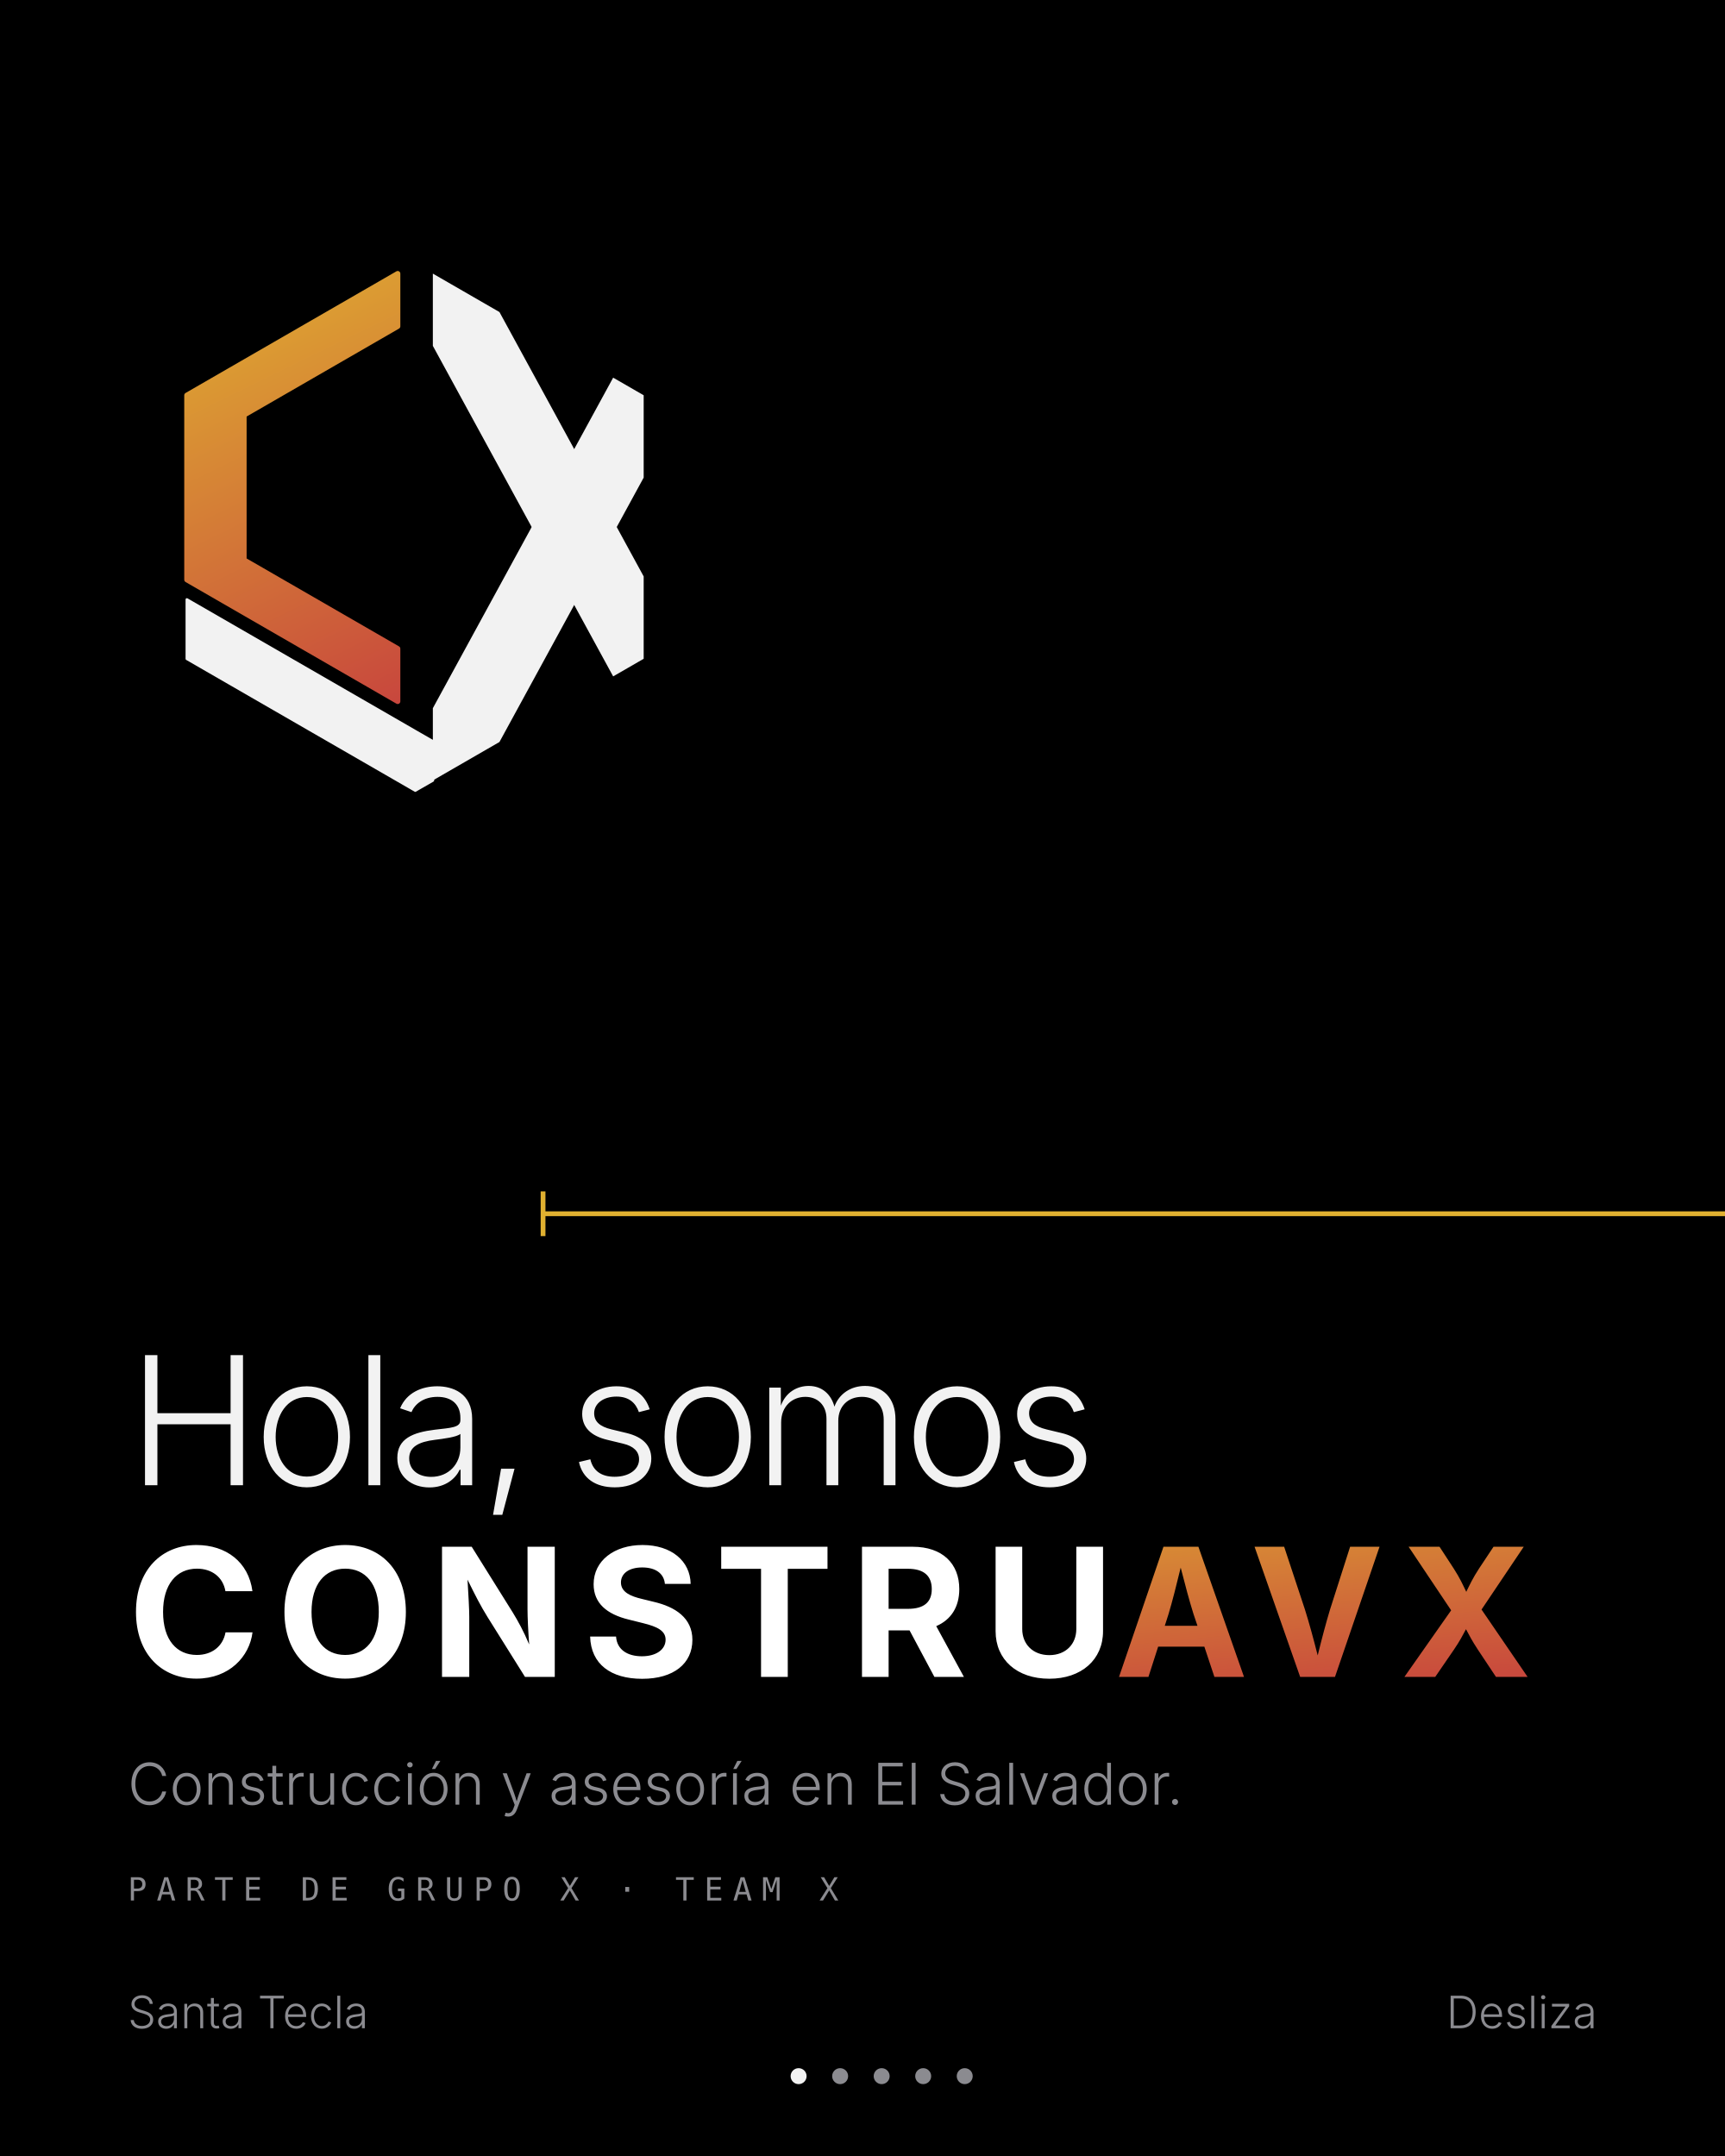
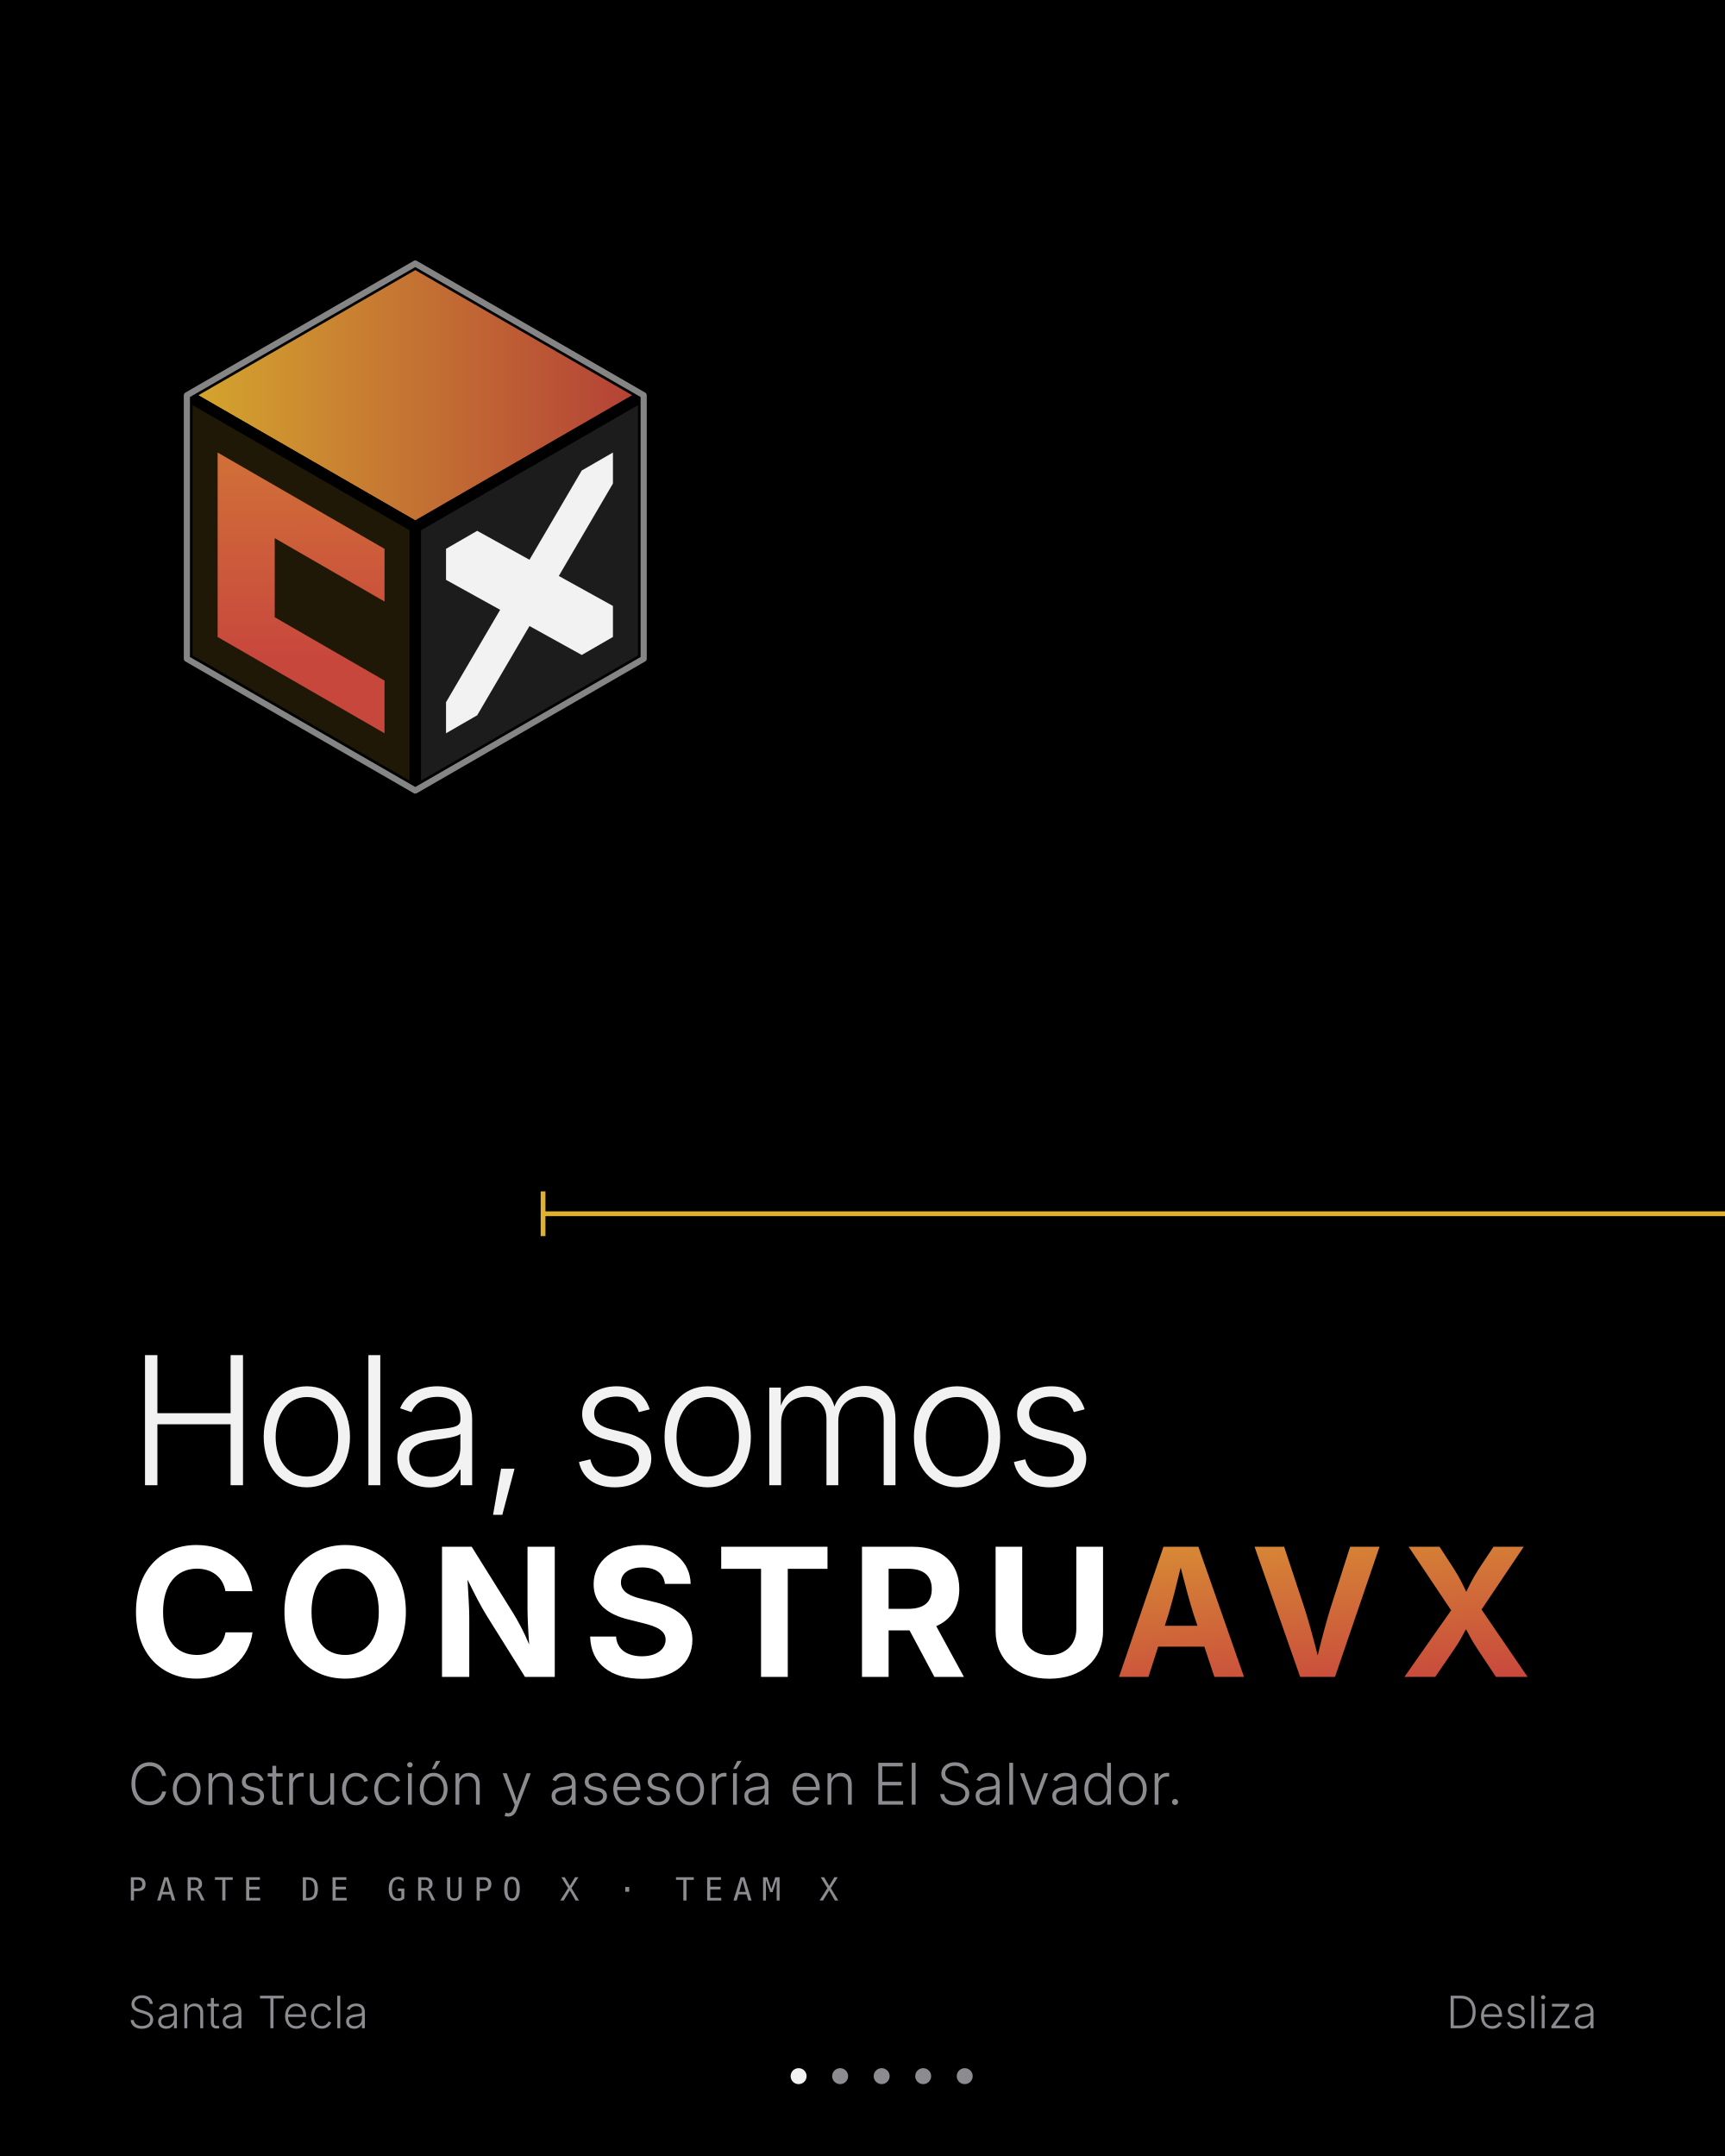
<svg xmlns="http://www.w3.org/2000/svg" viewBox="0 0 1080 1350">
  <rect width="1080" height="1350" fill="#000" />
  <g transform="translate(260.0 330.0) scale(2.750)">
    <defs>
-       <linearGradient id="cgc" gradientUnits="userSpaceOnUse" x1="-52" y1="-58" x2="-4" y2="40">
+       <linearGradient id="cgc" gradientUnits="userSpaceOnUse" x1="-52" y1="-30" x2="0" y2="60">
        <stop offset="0" stop-color="#E0B030" />
        <stop offset="1" stop-color="#C8473D" />
      </linearGradient>
-       <clipPath id="rcl">
-         <polygon points="4,-57.7 52,-30 52,30 4,57.7" />
+       <linearGradient id="tgc" gradientUnits="userSpaceOnUse" x1="-52" y1="-30" x2="52" y2="-30">
+         <stop offset="0" stop-color="#E0B030" stop-opacity=".95" />
+         <stop offset="1" stop-color="#C8473D" stop-opacity=".9" />
+       </linearGradient>
+       <clipPath id="xcl">
+         <rect x="7" y="9" width="38" height="42" />
      </clipPath>
    </defs>
-     <polygon points="-52,-30 -4,-57.7 -4,-45.7 -39,-25.5 -39,7.5 -4,27.7 -4,39.7 -52,12" fill="url(#cgc)" stroke="url(#cgc)" stroke-width="1.2" stroke-linejoin="round" />
-     <g clip-path="url(#rcl)" stroke="#f2f2f2" stroke-width="17">
-       <line x1="-2" y1="-70" x2="58" y2="40" />
-       <line x1="58" y1="-40" x2="-2" y2="70" />
+     <g stroke="#000" stroke-width="2.6" stroke-linejoin="round">
+       <polygon points="0,-60 52,-30 0,0 -52,-30" fill="url(#tgc)" />
+       <polygon points="-52,-30 0,0 0,60 -52,30" fill="#E0B030" fill-opacity=".14" />
+       <polygon points="0,0 52,-30 52,30 0,60" fill="#fff" fill-opacity=".11" />
    </g>
-     <polygon points="-52,16.5 0,46.5 4,48.8 4,57.7 0,60 -52,30" fill="#f2f2f2" stroke="#f2f2f2" stroke-width=".6" stroke-linejoin="round" />
+     <polygon points="0,-60 52,-30 52,30 0,60 -52,30 -52,-30" fill="none" stroke="#f2f2f2" stroke-opacity=".55" stroke-width="1.4" stroke-linejoin="round" />
+     <g transform="matrix(1 .577 0 1 -52 -30)">
+       <polygon points="7,9 45,9 45,21 20,21 20,39 45,39 45,51 7,51" fill="url(#cgc)" />
+     </g>
+     <g transform="matrix(1 -.577 0 1 0 0)">
+       <g clip-path="url(#xcl)" stroke="#f2f2f2" stroke-width="10">
+         <line x1="3" y1="4" x2="49" y2="56" />
+         <line x1="49" y1="4" x2="3" y2="56" />
+       </g>
+     </g>
  </g>
  <line x1="340" y1="760" x2="1080" y2="760" stroke="#E0B030" stroke-width="3" />
  <line x1="340" y1="746" x2="340" y2="774" stroke="#E0B030" stroke-width="3" />
  <text x="80" y="930" text-anchor="start" font-family="'Inter Tight','Inter','Helvetica Neue',Arial,sans-serif" font-weight="300" font-size="112" fill="#f2f2f2" letter-spacing="-4">Hola, somos</text>
  <defs>
    <linearGradient id="wg" x1="0" y1="0" x2="1" y2="1">
      <stop offset="0" stop-color="#E0B030" />
      <stop offset="1" stop-color="#C8473D" />
    </linearGradient>
  </defs>
  <text x="80" y="1050" text-anchor="start" font-family="'Montserrat','Inter','Helvetica Neue',Arial,sans-serif" font-weight="700" font-size="112" letter-spacing="10.1" fill="#fff">CONSTRU<tspan fill="url(#wg)">AVX</tspan>
  </text>
  <text x="80" y="1130" text-anchor="start" font-family="'Inter Tight','Inter','Helvetica Neue',Arial,sans-serif" font-weight="300" font-size="36" fill="#8b8b90" letter-spacing="0">Construcción y asesoría en El Salvador.</text>
  <text x="80" y="1190" text-anchor="start" font-family="'JetBrains Mono','DejaVu Sans Mono',monospace" font-weight="400" font-size="20" fill="#8b8b90" letter-spacing="6">PARTE DE GRUPO X · TEAM X</text>
  <text x="80" y="1270" text-anchor="start" font-family="'Inter Tight','Inter','Helvetica Neue',Arial,sans-serif" font-weight="300" font-size="28" fill="#8b8b90" letter-spacing="0">Santa Tecla</text>
  <text x="1000" y="1270" text-anchor="end" font-family="'Inter Tight','Inter','Helvetica Neue',Arial,sans-serif" font-weight="300" font-size="28" fill="#8b8b90" letter-spacing="0">Desliza</text>
  <circle cx="500" cy="1300" r="5" fill="#f2f2f2" />
  <circle cx="526" cy="1300" r="5" fill="#8b8b90" />
  <circle cx="552" cy="1300" r="5" fill="#8b8b90" />
  <circle cx="578" cy="1300" r="5" fill="#8b8b90" />
  <circle cx="604" cy="1300" r="5" fill="#8b8b90" />
</svg>
